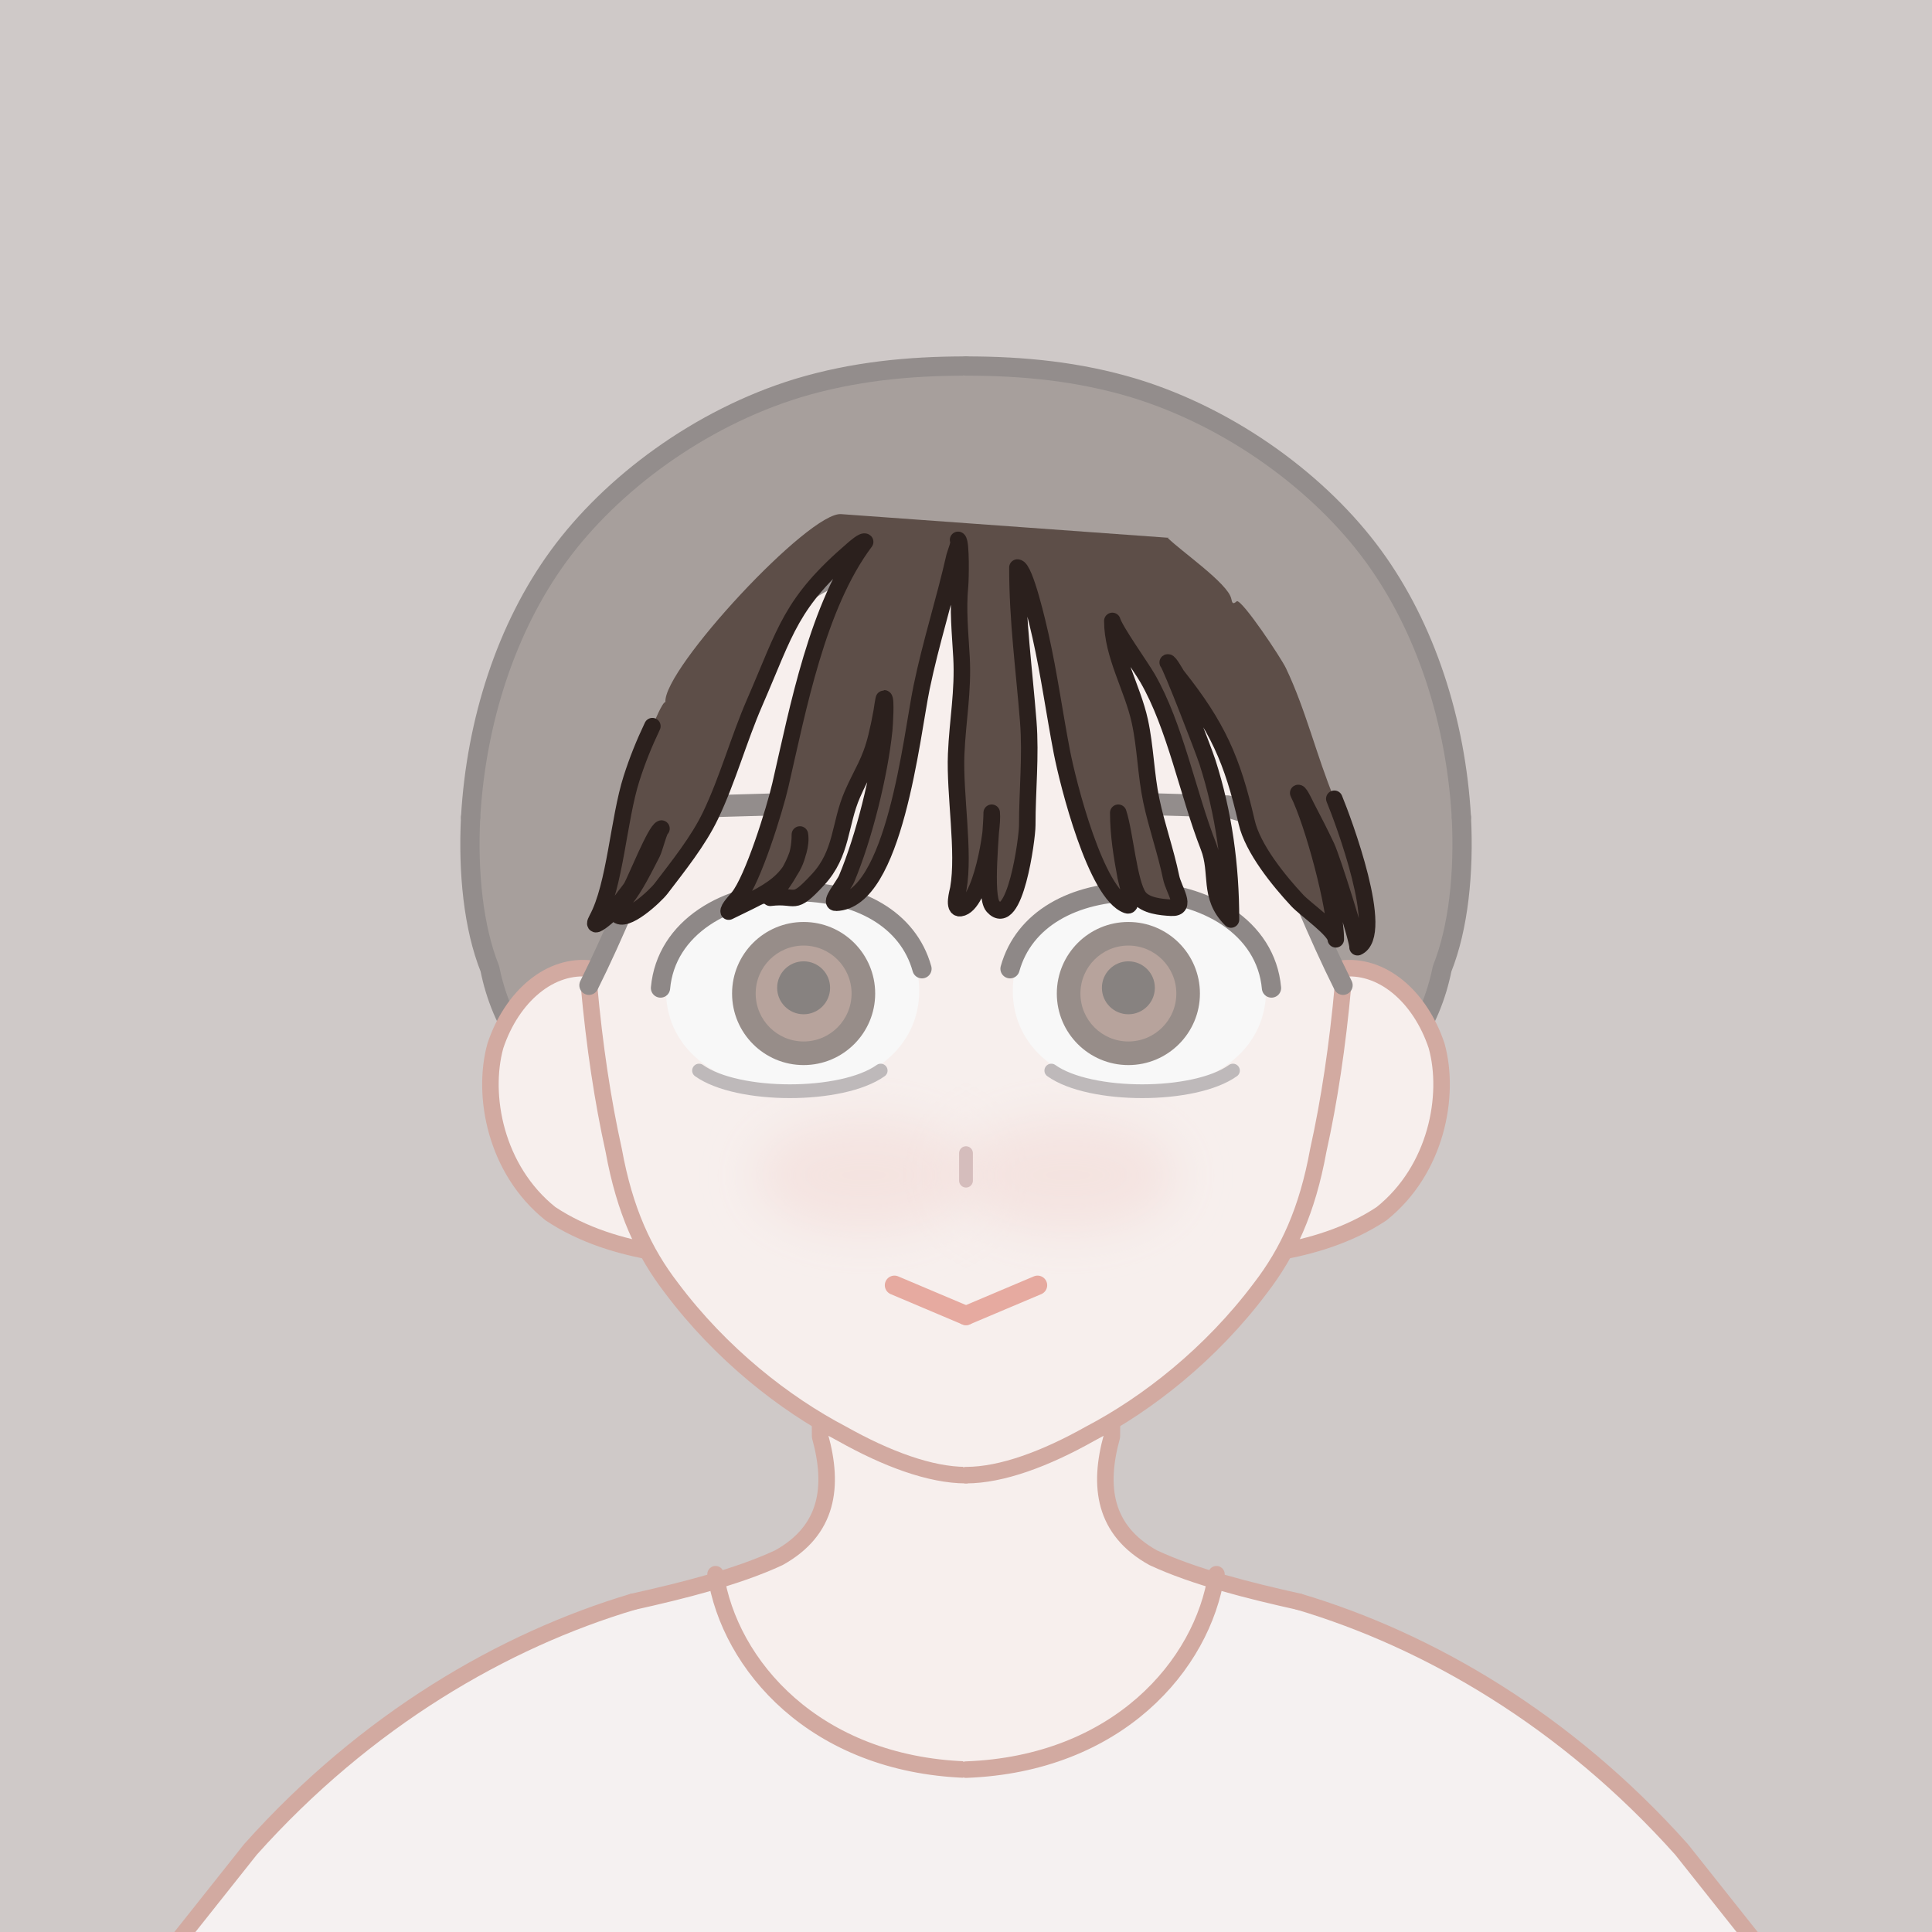
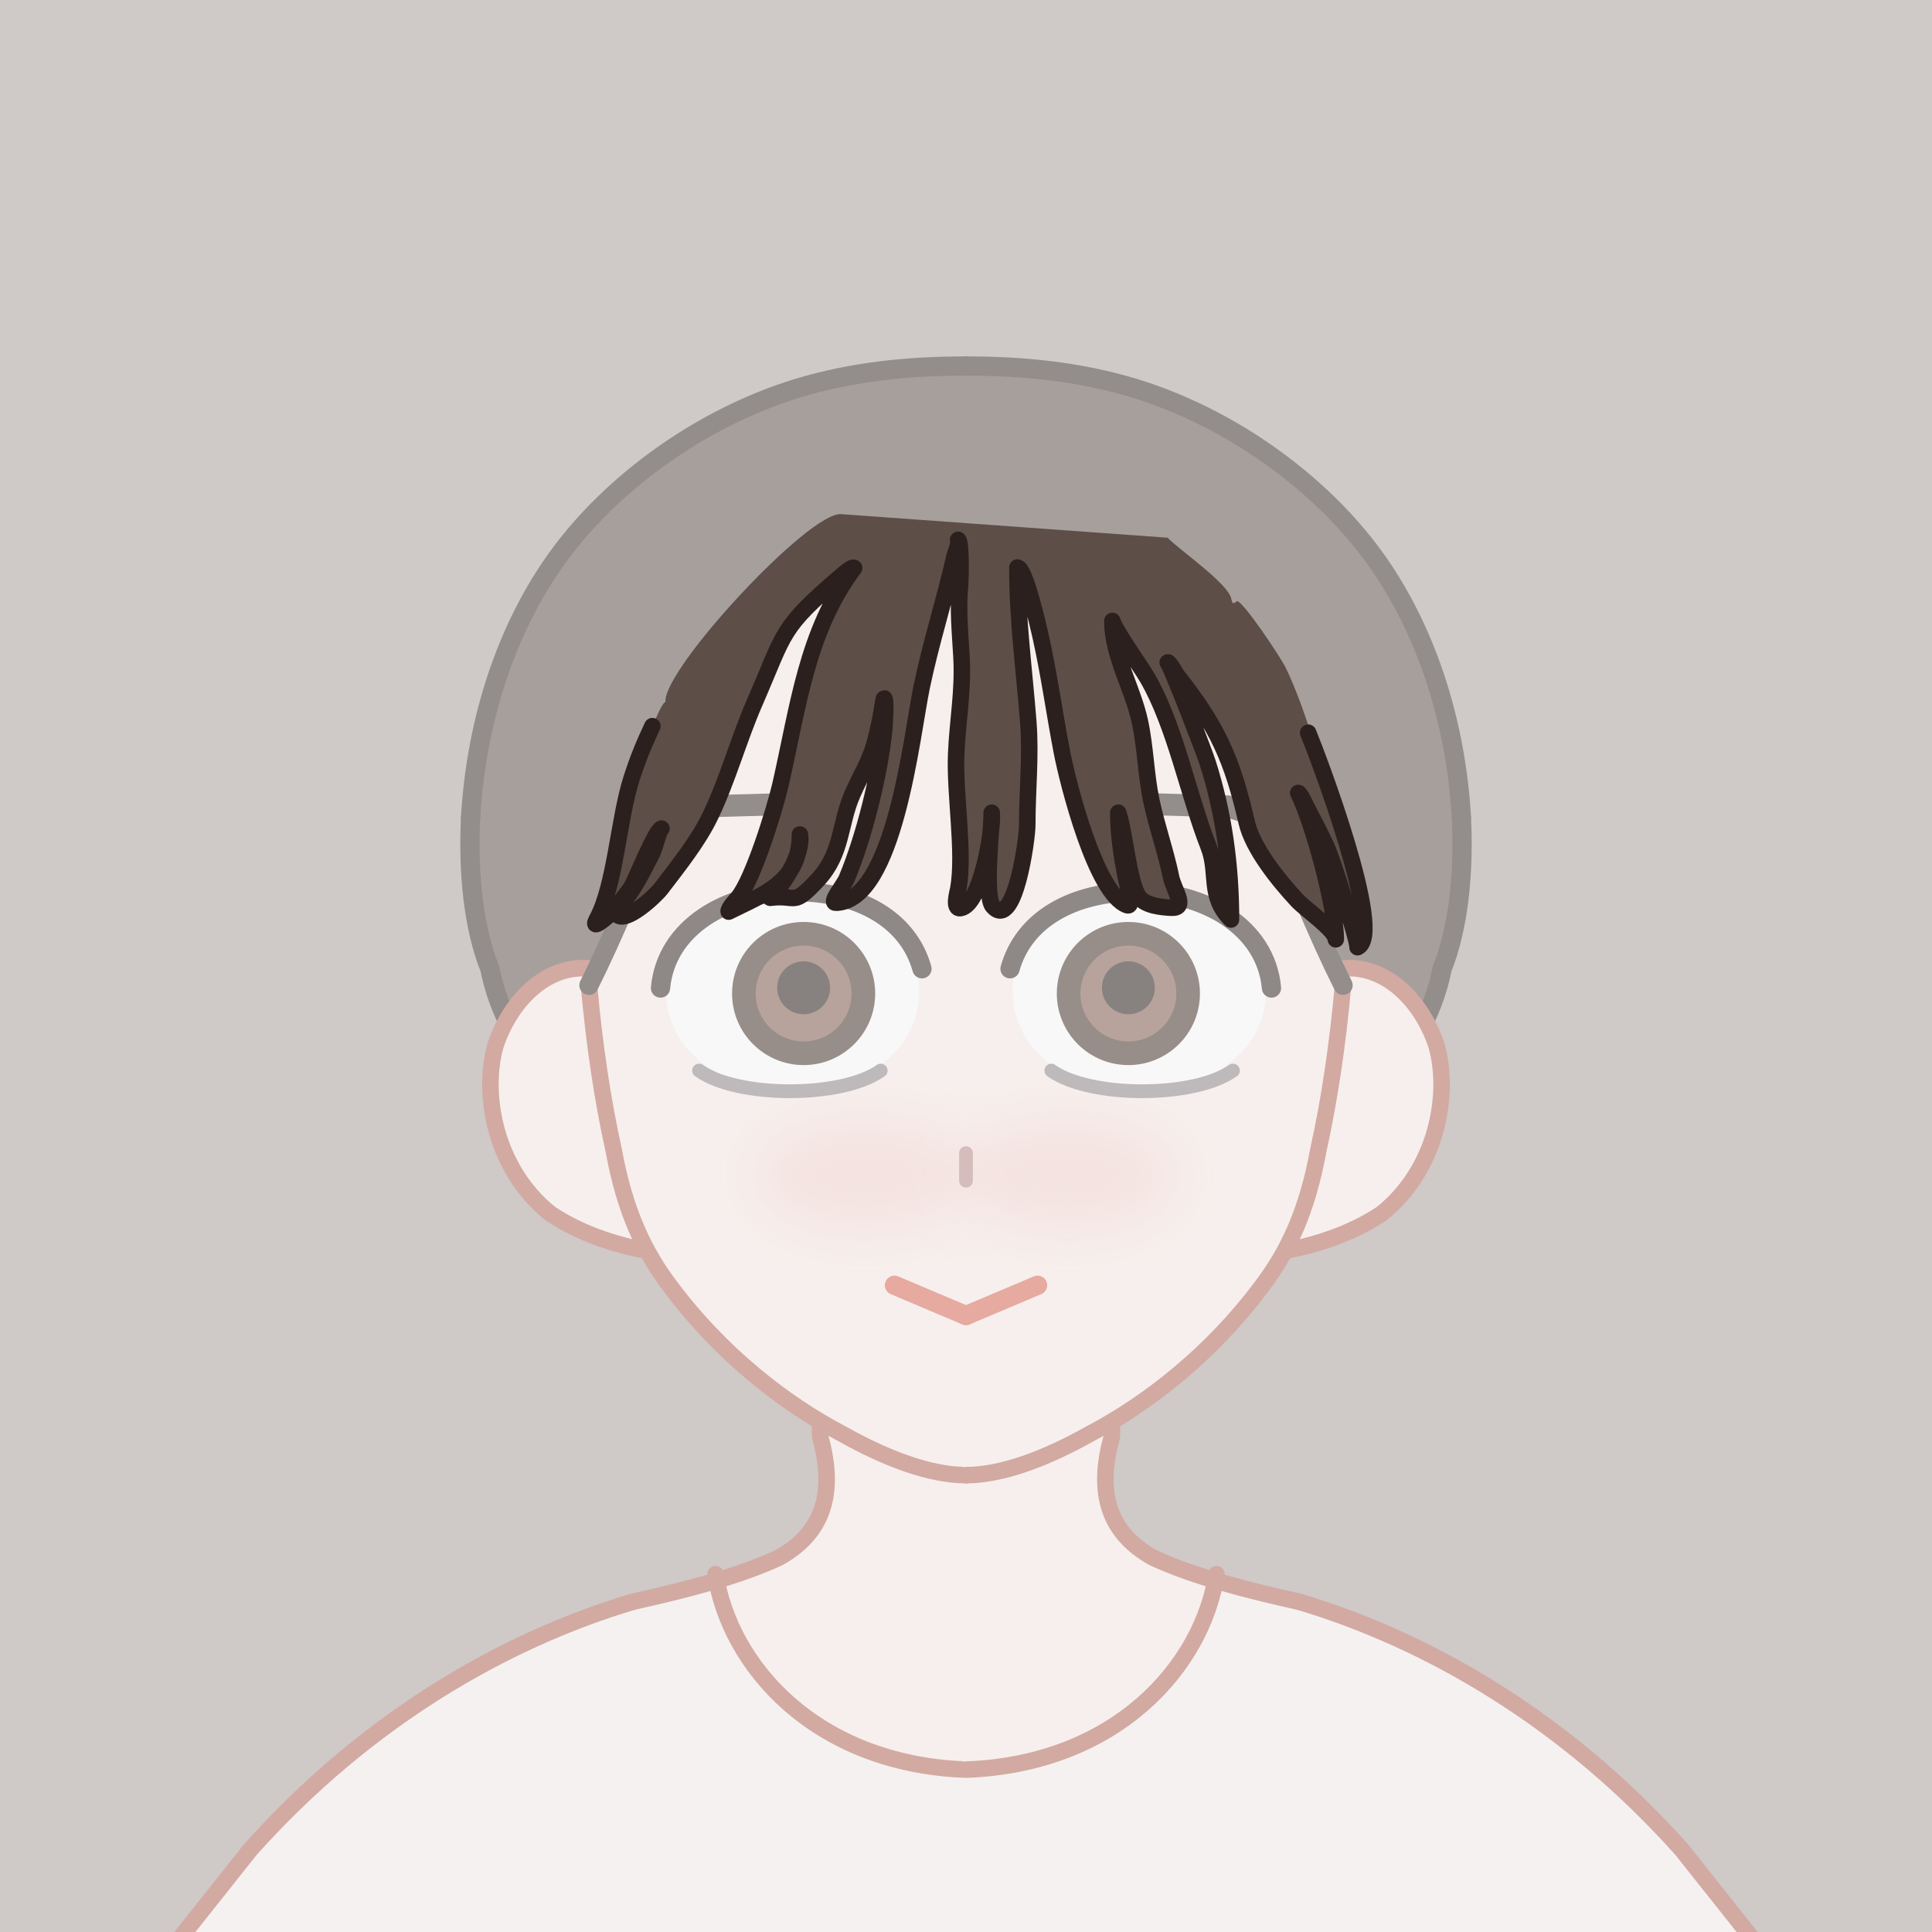
<svg xmlns="http://www.w3.org/2000/svg" width="702" height="702" viewBox="0 0 702 702">
  <defs>
-     <clipPath id="clip-path-5">
+     <clipPath id="clip-path-1">
      <path d="M242 389.2 L386 389.2 L386 464.8 L242 464.8 Z" />
    </clipPath>
    <filter id="filter-1" filterUnits="userSpaceOnUse" x="245" y="377" width="138" height="100" color-interpolation-filters="sRGB">
      <feGaussianBlur in="SourceGraphic" stdDeviation="9" color-interpolation-filters="linearRGB" />
    </filter>
-     <clipPath id="clip-path-6">
+     <clipPath id="clip-path-2">
      <path d="M460 389.2 L316 389.2 L316 464.8 L460 464.8 Z" />
    </clipPath>
    <filter id="filter-2" filterUnits="userSpaceOnUse" x="319" y="377" width="138" height="100" color-interpolation-filters="sRGB">
      <feGaussianBlur in="SourceGraphic" stdDeviation="9" color-interpolation-filters="linearRGB" />
    </filter>
-     <clipPath id="clip-path-7">
+     <clipPath id="clip-path-3">
      <path d="M242 360 C242 338 262 326 288 326 C314 326 334 338 334 360 C334 382 314 396 288 396 C262 396 242 382 242 360 Z" />
    </clipPath>
-     <clipPath id="clip-path-8">
+     <clipPath id="clip-path-4">
      <path d="M460 360 C460 338 440 326 414 326 C388 326 368 338 368 360 C368 382 388 396 414 396 C440 396 460 382 460 360 Z" />
    </clipPath>
  </defs>
  <g id="_ref">
    <g opacity="0.5">
      <rect x="0" y="0" width="702" height="702" fill="#ada19f" />
      <g data-layer="body">
        <g>
          <path d="M260 573 L230 582 C183 596 133 625 91 672 L60 712 L352 712 L352 643 C296 641 265 605 260 573 Z" fill="#f9f2f1" />
          <path d="M296 490 L298 522 C303 540 301 556 283 566 L260 573 C265 605 296 641 352 643 L352 490 Z" fill="#fdeeea" />
          <path d="M230 582 C183 596 133 625 91 672 L64 706" fill="none" stroke="#b46352" stroke-width="6" stroke-linecap="round" stroke-linejoin="round" />
          <path d="M296 500 C298 510 298 516 298 522 C303 540 301 556 283 566 C268 573 248 578 230 582" fill="none" stroke="#b46352" stroke-width="6" stroke-linecap="round" stroke-linejoin="round" />
          <path d="M260 572 C265 605 296 641 351 643" fill="none" stroke="#b46352" stroke-width="6" stroke-linecap="round" stroke-linejoin="round" />
        </g>
        <g>
          <path d="M442 573 L472 582 C519 596 569 625 611 672 L642 712 L350 712 L350 643 C406 641 437 605 442 573 Z" fill="#f9f2f1" />
          <path d="M406 490 L404 522 C399 540 401 556 419 566 L442 573 C437 605 406 641 350 643 L350 490 Z" fill="#fdeeea" />
          <path d="M472 582 C519 596 569 625 611 672 L638 706" fill="none" stroke="#b46352" stroke-width="6" stroke-linecap="round" stroke-linejoin="round" />
          <path d="M406 500 C404 510 404 516 404 522 C399 540 401 556 419 566 C434 573 454 578 472 582" fill="none" stroke="#b46352" stroke-width="6" stroke-linecap="round" stroke-linejoin="round" />
          <path d="M442 572 C437 605 406 641 351 643" fill="none" stroke="#b46352" stroke-width="6" stroke-linecap="round" stroke-linejoin="round" />
        </g>
      </g>
      <g data-layer="hairBase">
        <g>
          <path d="M352 133 L351 133 C330 133 310 135 290 141 C254 152 222 176 203 202 C184 228 173 262 171 297 C170 317 172 337 178 352 C180 362 184 372 190 380 L198 386 L352 386 Z" fill="#5d4e48" />
          <path d="M351 133 C330 133 310 135 290 141 C254 152 222 176 203 202 C184 228 173 262 171 297" fill="none" stroke="#352a27" stroke-width="7" stroke-linecap="round" stroke-linejoin="round" />
          <path d="M171 297 C170 317 172 337 178 352 C180 362 184 372 190 380" fill="none" stroke="#352a27" stroke-width="7" stroke-linecap="round" stroke-linejoin="round" />
        </g>
        <g>
          <path d="M350 133 L351 133 C372 133 392 135 412 141 C448 152 480 176 499 202 C518 228 529 262 531 297 C532 317 530 337 524 352 C522 362 518 372 512 380 L504 386 L350 386 Z" fill="#5d4e48" />
          <path d="M351 133 C372 133 392 135 412 141 C448 152 480 176 499 202 C518 228 529 262 531 297" fill="none" stroke="#352a27" stroke-width="7" stroke-linecap="round" stroke-linejoin="round" />
          <path d="M531 297 C532 317 530 337 524 352 C522 362 518 372 512 380" fill="none" stroke="#352a27" stroke-width="7" stroke-linecap="round" stroke-linejoin="round" />
        </g>
      </g>
      <g data-layer="ear">
        <g>
          <path d="M215 352 C200 350 186 362 180 380 C175 398 180 425 200 441 C212 449 226 453 238 455 L225 380 Z" fill="#fdeeea" />
          <path d="M215 352 C200 350 186 362 180 380 C175 398 180 425 200 441 C212 449 226 453 238 455" fill="none" stroke="#b46352" stroke-width="6" stroke-linecap="round" stroke-linejoin="round" />
        </g>
        <g>
          <path d="M487 352 C502 350 516 362 522 380 C527 398 522 425 502 441 C490 449 476 453 464 455 L477 380 Z" fill="#fdeeea" />
          <path d="M487 352 C502 350 516 362 522 380 C527 398 522 425 502 441 C490 449 476 453 464 455" fill="none" stroke="#b46352" stroke-width="6" stroke-linecap="round" stroke-linejoin="round" />
        </g>
      </g>
      <g data-layer="face">
        <g>
          <path d="M352 200 L351 200 C322 200 296 208 278 228 C262 246 250 272 240 298 C232 318 223 340 214 358 C216 380 219 400 223 418 C227 440 234 455 244 468 C262 492 285 510 306 521 C322 530 338 536 351 536 L352 536 Z" fill="#fdeeea" />
          <path d="M214 358 C216 380 219 400 223 418 C227 440 234 455 244 468 C262 492 285 510 306 521 C322 530 338 536 351 536" fill="none" stroke="#b46352" stroke-width="6" stroke-linecap="round" stroke-linejoin="round" />
        </g>
        <g>
          <path d="M350 200 L351 200 C380 200 406 208 424 228 C440 246 452 272 462 298 C470 318 479 340 488 358 C486 380 483 400 479 418 C475 440 468 455 458 468 C440 492 417 510 396 521 C380 530 364 536 351 536 L350 536 Z" fill="#fdeeea" />
          <path d="M488 358 C486 380 483 400 479 418 C475 440 468 455 458 468 C440 492 417 510 396 521 C380 530 364 536 351 536" fill="none" stroke="#b46352" stroke-width="6" stroke-linecap="round" stroke-linejoin="round" />
        </g>
      </g>
      <g data-layer="makeup">
-         <g clip-path="url(#clip-path-5)">
+         <g clip-path="url(#clip-path-1)">
          <g filter="url(#filter-1)">
            <ellipse cx="314" cy="427" rx="40" ry="21" fill="#f3bfb8" opacity="0.5" />
          </g>
        </g>
-         <g clip-path="url(#clip-path-6)">
+         <g clip-path="url(#clip-path-2)">
          <g filter="url(#filter-2)">
            <ellipse cx="388" cy="427" rx="40" ry="21" fill="#f3bfb8" opacity="0.5" />
          </g>
        </g>
      </g>
      <g data-layer="mouth">
        <line x1="325" y1="467" x2="351" y2="478" fill="none" stroke="#dc6450" stroke-width="7" stroke-linecap="round" stroke-linejoin="round" />
        <line x1="377" y1="467" x2="351" y2="478" fill="none" stroke="#dc6450" stroke-width="7" stroke-linecap="round" stroke-linejoin="round" />
        <line x1="351" y1="419" x2="351" y2="429" fill="none" stroke="#b98a88" stroke-width="5" stroke-linecap="round" />
      </g>
      <g data-layer="eye">
        <path d="M242 360 C242 338 262 326 288 326 C314 326 334 338 334 360 C334 382 314 396 288 396 C262 396 242 382 242 360 Z" fill="#ffffff" />
-         <g clip-path="url(#clip-path-7)">
+         <g clip-path="url(#clip-path-3)">
          <g>
            <circle cx="292" cy="361" r="26" fill="#3e2a22" />
            <circle cx="292" cy="361" r="17.42" fill="#7e5647" />
            <circle cx="292" cy="358.92" r="9.62" fill="#1e1410" />
          </g>
        </g>
        <g>
          <path d="M254 389 C268 399 306 399 320 389" fill="none" stroke="#8b8284" stroke-width="5" stroke-linecap="round" />
          <path d="M240 359 C242 337 264 324 289 324 C312 324 330 334 335 352" fill="none" stroke="#2b201d" stroke-width="7" stroke-linecap="round" stroke-linejoin="round" />
        </g>
        <g>
          <path d="M460 360 C460 338 440 326 414 326 C388 326 368 338 368 360 C368 382 388 396 414 396 C440 396 460 382 460 360 Z" fill="#ffffff" />
-           <g clip-path="url(#clip-path-8)">
+           <g clip-path="url(#clip-path-4)">
            <g>
              <circle cx="410" cy="361" r="26" fill="#3e2a22" />
              <circle cx="410" cy="361" r="17.42" fill="#7e5647" />
              <circle cx="410" cy="358.92" r="9.62" fill="#1e1410" />
            </g>
          </g>
          <g>
            <path d="M448 389 C434 399 396 399 382 389" fill="none" stroke="#8b8284" stroke-width="5" stroke-linecap="round" />
            <path d="M462 359 C460 337 438 324 413 324 C390 324 372 334 367 352" fill="none" stroke="#2b201d" stroke-width="7" stroke-linecap="round" stroke-linejoin="round" />
          </g>
        </g>
      </g>
      <g data-layer="hairLine">
        <path d="M351 200 C322 200 296 208 278 228 C262 246 250 272 240 298 C232 318 223 340 214 358" fill="none" stroke="#352a27" stroke-width="7" stroke-linecap="round" stroke-linejoin="round" />
        <path d="M351 200 C380 200 406 208 424 228 C440 246 452 272 462 298 C470 318 479 340 488 358" fill="none" stroke="#352a27" stroke-width="7" stroke-linecap="round" stroke-linejoin="round" />
      </g>
      <g data-layer="brow">
        <polyline points="243,297 256,293 291,292" fill="none" stroke="#352a27" stroke-width="8" stroke-linecap="round" stroke-linejoin="round" />
        <polyline points="459,297 446,293 411,292" fill="none" stroke="#352a27" stroke-width="8" stroke-linecap="round" stroke-linejoin="round" />
      </g>
    </g>
  </g>
  <g id="full">
-     <path d="M305.733 186.817 C294.238 185.54 240.866 243.136 241.784 255.077 C240.674 255.077 237.645 262.575 237.04 263.852 C234.006 270.261 231.637 276.089 229.473 282.854 C224.722 297.701 223.528 321.784 216.907 333.952 C213.407 340.387 226.108 328.123 227.076 326.931 C230.866 322.261 234.236 315.291 237.026 309.901 C237.795 308.414 239.601 301.249 240.347 301.062 C238.166 301.789 231.236 319.065 229.51 322.228 C228.435 324.198 222.587 330.215 224.114 332.172 C227.041 335.923 238.104 325.612 240.196 322.868 C246.435 314.684 253.72 305.622 258.158 296.348 C264.504 283.087 268.361 268.689 274.232 255.207 C285.615 229.07 287.167 219.063 310.059 199.451 C310.548 199.032 313.713 196.234 314.355 196.876 C296.999 220.018 289.976 257.37 283.538 285.296 C281.488 294.185 273.607 319.587 268.207 326.141 C267.544 326.945 264.43 330.199 264.777 331.241 C277.93 324.664 290.644 320.536 290.644 303.218 C291.831 310.342 284.732 321.345 279.866 326.211 C289.86 324.962 287.816 329.767 297.21 319.63 C306.148 309.986 304.963 299.465 309.748 288.529 C313.292 280.43 316.178 276.925 318.446 267.693 C319.185 264.684 319.812 261.647 320.355 258.597 C320.424 258.212 321.049 253.73 321.241 253.739 C322.041 253.778 321.459 263.522 321.267 265.378 C319.582 281.592 313.948 304.242 307.629 319.276 C306.566 321.805 301.179 328.09 303.757 328.022 C325.032 327.462 331.26 267.224 334.852 249.846 C338.256 233.382 343.222 218.146 346.833 202.12 C347.04 201.199 348.955 196.711 348.126 196.158 C349.332 196.882 349.042 210.643 348.838 212.748 C347.986 221.541 348.873 229.957 349.364 238.732 C350.059 251.146 347.934 261.835 347.429 273.987 C346.822 288.613 350.548 309.592 348.214 322.887 C348.019 323.996 346.115 330.372 348.956 329.987 C356.523 328.961 360.983 301.091 360.341 295.314 C360.341 301.626 357.532 325.715 360.781 329.339 C368.735 338.212 373.266 304.663 373.26 299.881 C373.244 287.329 374.612 274.748 373.625 262.205 C372.119 243.085 369.682 225.736 369.682 206.217 C372.447 206.217 377.315 227.653 378.113 231.217 C381.227 245.136 383.138 259.223 385.834 273.211 C388.027 284.591 398.193 324.903 409.55 328.915 C412.213 329.855 409.257 319.897 409.014 318.59 C407.58 310.88 406.327 303.174 406.327 295.314 C408.779 302.672 410.148 320.777 413.814 325.876 C416.14 329.11 421.92 329.642 425.582 329.831 C431.62 330.142 426.496 323.463 425.524 318.748 C423.574 309.293 420.279 300.128 418.333 290.862 C416.338 281.36 416.222 271.498 414.15 262.002 C411.517 249.936 404.171 238.046 404.171 225.617 C405.173 229.13 414.446 242.077 416.925 246.355 C427.031 263.799 431.618 288.458 439.142 307.65 C442.904 317.245 438.783 325.616 447.282 334.115 C447.282 314.589 444.715 295.595 438.753 276.97 C437.283 272.379 425.183 241.242 424.29 240.706 C424.807 240.319 427.309 244.95 427.741 245.494 C442.366 263.88 447.776 276.073 452.977 298.72 C455.206 308.428 464.679 320.01 471.403 327.241 C474.338 330.396 485.364 338.029 485.364 341.3 C485.364 329.474 477.065 298.835 471.712 288.129 C472.243 287.864 474.524 292.787 474.638 293.005 C477.16 297.83 479.675 302.689 481.992 307.615 C484.148 312.198 493.676 342.547 493.268 344.174 C503.573 339.594 488.121 298.181 484.828 290.231 C478.386 274.676 474.483 257.911 467.253 242.781 C465.382 238.865 451.556 218.197 449.438 218.432 C447.864 219.831 447.717 219.032 447.38 217.507 C446.158 211.982 429.112 200.262 424.29 195.439 L425.008 195.439" fill="#5d4e48" />
-     <path d="M237.04 263.852 C234.006 270.261 231.637 276.089 229.473 282.854 C224.722 297.701 223.528 321.784 216.907 333.952 C213.407 340.387 226.108 328.123 227.076 326.931 C230.866 322.261 234.236 315.291 237.026 309.901 C237.795 308.414 239.601 301.249 240.347 301.062 C238.166 301.789 231.236 319.065 229.51 322.228 C228.435 324.198 222.587 330.215 224.114 332.172 C227.041 335.923 238.104 325.612 240.196 322.868 C246.435 314.684 253.72 305.622 258.158 296.348 C264.504 283.087 268.361 268.689 274.232 255.207 C285.615 229.07 287.167 219.063 310.059 199.451 C310.548 199.032 313.713 196.234 314.355 196.876 C296.999 220.018 289.976 257.37 283.538 285.296 C281.488 294.185 273.607 319.587 268.207 326.141 C267.544 326.945 264.43 330.199 264.777 331.241 C277.93 324.664 290.644 320.536 290.644 303.218 C291.831 310.342 284.732 321.345 279.866 326.211 C289.86 324.962 287.816 329.767 297.21 319.63 C306.148 309.986 304.963 299.465 309.748 288.529 C313.292 280.43 316.178 276.925 318.446 267.693 C319.185 264.684 319.812 261.647 320.355 258.597 C320.424 258.212 321.049 253.73 321.241 253.739 C322.041 253.778 321.459 263.522 321.267 265.378 C319.582 281.592 313.948 304.242 307.629 319.276 C306.566 321.805 301.179 328.09 303.757 328.022 C325.032 327.462 331.26 267.224 334.852 249.846 C338.256 233.382 343.222 218.146 346.833 202.12 C347.04 201.199 348.955 196.711 348.126 196.158 C349.332 196.882 349.042 210.643 348.838 212.748 C347.986 221.541 348.873 229.957 349.364 238.732 C350.059 251.146 347.934 261.835 347.429 273.987 C346.822 288.613 350.548 309.592 348.214 322.887 C348.019 323.996 346.115 330.372 348.956 329.987 C356.523 328.961 360.983 301.091 360.341 295.314 C360.341 301.626 357.532 325.715 360.781 329.339 C368.735 338.212 373.266 304.663 373.26 299.881 C373.244 287.329 374.612 274.748 373.625 262.205 C372.119 243.085 369.682 225.736 369.682 206.217 C372.447 206.217 377.315 227.653 378.113 231.217 C381.227 245.136 383.138 259.223 385.834 273.211 C388.027 284.591 398.193 324.903 409.55 328.915 C412.213 329.855 409.257 319.897 409.014 318.59 C407.58 310.88 406.327 303.174 406.327 295.314 C408.779 302.672 410.148 320.777 413.814 325.876 C416.14 329.11 421.92 329.642 425.582 329.831 C431.62 330.142 426.496 323.463 425.524 318.748 C423.574 309.293 420.279 300.128 418.333 290.862 C416.338 281.36 416.222 271.498 414.15 262.002 C411.517 249.936 404.171 238.046 404.171 225.617 C405.173 229.13 414.446 242.077 416.925 246.355 C427.031 263.799 431.618 288.458 439.142 307.65 C442.904 317.245 438.783 325.616 447.282 334.115 C447.282 314.589 444.715 295.595 438.753 276.97 C437.283 272.379 425.183 241.242 424.29 240.706 C424.807 240.319 427.309 244.95 427.741 245.494 C442.366 263.88 447.776 276.073 452.977 298.72 C455.206 308.428 464.679 320.01 471.403 327.241 C474.338 330.396 485.364 338.029 485.364 341.3 C485.364 329.474 477.065 298.835 471.712 288.129 C472.243 287.864 474.524 292.787 474.638 293.005 C477.16 297.83 479.675 302.689 481.992 307.615 C484.148 312.198 493.676 342.547 493.268 344.174 C503.573 339.594 488.121 298.181 484.828 290.231" fill="none" stroke="#2b201d" stroke-width="6" stroke-linecap="round" stroke-linejoin="round" />
+     <path d="M305.733 186.817 C294.238 185.54 240.866 243.136 241.784 255.077 C240.674 255.077 237.645 262.575 237.04 263.852 C234.006 270.261 231.637 276.089 229.473 282.854 C224.722 297.701 223.528 321.784 216.907 333.952 C213.407 340.387 226.108 328.123 227.076 326.931 C230.866 322.261 234.236 315.291 237.026 309.901 C237.795 308.414 239.601 301.249 240.347 301.062 C238.166 301.789 231.236 319.065 229.51 322.228 C228.435 324.198 222.587 330.215 224.114 332.172 C227.041 335.923 238.104 325.612 240.196 322.868 C246.435 314.684 253.72 305.622 258.158 296.348 C264.504 283.087 268.361 268.689 274.232 255.207 C285.615 229.07 283.667 227.563 306.559 207.951 C307.048 207.532 310.213 204.734 310.855 205.376 C293.499 228.518 289.976 257.37 283.538 285.296 C281.488 294.185 273.607 319.587 268.207 326.141 C267.544 326.945 264.43 330.199 264.777 331.241 C277.93 324.664 290.644 320.536 290.644 303.218 C291.831 310.342 284.732 321.345 279.866 326.211 C289.86 324.962 287.816 329.767 297.21 319.63 C306.148 309.986 304.963 299.465 309.748 288.529 C313.292 280.43 316.178 276.925 318.446 267.693 C319.185 264.684 319.812 261.647 320.355 258.597 C320.424 258.212 321.049 253.73 321.241 253.739 C322.041 253.778 321.459 263.522 321.267 265.378 C319.582 281.592 313.948 304.242 307.629 319.276 C306.566 321.805 301.179 328.09 303.757 328.022 C325.032 327.462 331.26 267.224 334.852 249.846 C338.256 233.382 343.222 218.146 346.833 202.12 C347.04 201.199 348.955 196.711 348.126 196.158 C349.332 196.882 349.042 210.643 348.838 212.748 C347.986 221.541 348.873 229.957 349.364 238.732 C350.059 251.146 347.934 261.835 347.429 273.987 C346.822 288.613 350.548 309.592 348.214 322.887 C348.019 323.996 346.115 330.372 348.956 329.987 C356.523 328.961 360.983 301.091 360.341 295.314 C360.341 301.626 357.532 325.715 360.781 329.339 C368.735 338.212 373.266 304.663 373.26 299.881 C373.244 287.329 374.612 274.748 373.625 262.205 C372.119 243.085 369.682 225.736 369.682 206.217 C372.447 206.217 377.315 227.653 378.113 231.217 C381.227 245.136 383.138 259.223 385.834 273.211 C388.027 284.591 398.193 324.903 409.55 328.915 C412.213 329.855 409.257 319.897 409.014 318.59 C407.58 310.88 406.327 303.174 406.327 295.314 C408.779 302.672 410.148 320.777 413.814 325.876 C416.14 329.11 421.92 329.642 425.582 329.831 C431.62 330.142 426.496 323.463 425.524 318.748 C423.574 309.293 420.279 300.128 418.333 290.862 C416.338 281.36 416.222 271.498 414.15 262.002 C411.517 249.936 404.171 238.046 404.171 225.617 C405.173 229.13 414.446 242.077 416.925 246.355 C427.031 263.799 431.618 288.458 439.142 307.65 C442.904 317.245 438.783 325.616 447.282 334.115 C447.282 314.589 444.715 295.595 438.753 276.97 C437.283 272.379 425.183 241.242 424.29 240.706 C424.807 240.319 427.309 244.95 427.741 245.494 C442.366 263.88 447.776 276.073 452.977 298.72 C455.206 308.428 464.679 320.01 471.403 327.241 C474.338 330.396 485.364 338.029 485.364 341.3 C485.364 329.474 477.065 298.835 471.712 288.129 C472.243 287.864 474.524 292.787 474.638 293.005 C477.16 297.83 479.675 302.689 481.992 307.615 C484.148 312.198 493.676 342.547 493.268 344.174 C503.573 339.594 488.121 298.181 484.828 290.231 C478.386 274.676 474.483 257.911 467.253 242.781 C465.382 238.865 451.556 218.197 449.438 218.432 C447.864 219.831 447.717 219.032 447.38 217.507 C446.158 211.982 429.112 200.262 424.29 195.439 L425.008 195.439" fill="#5d4e48" />
+     <path d="M237.04 263.852 C234.006 270.261 231.637 276.089 229.473 282.854 C224.722 297.701 223.528 321.784 216.907 333.952 C213.407 340.387 226.108 328.123 227.076 326.931 C230.866 322.261 234.236 315.291 237.026 309.901 C237.795 308.414 239.601 301.249 240.347 301.062 C238.166 301.789 231.236 319.065 229.51 322.228 C228.435 324.198 222.587 330.215 224.114 332.172 C227.041 335.923 238.104 325.612 240.196 322.868 C246.435 314.684 253.72 305.622 258.158 296.348 C264.504 283.087 268.361 268.689 274.232 255.207 C285.615 229.07 283.167 228.563 306.059 208.951 C306.548 208.532 309.713 205.734 310.355 206.376 C292.999 229.518 289.976 257.37 283.538 285.296 C281.488 294.185 273.607 319.587 268.207 326.141 C267.544 326.945 264.43 330.199 264.777 331.241 C277.93 324.664 290.644 320.536 290.644 303.218 C291.831 310.342 284.732 321.345 279.866 326.211 C289.86 324.962 287.816 329.767 297.21 319.63 C306.148 309.986 304.963 299.465 309.748 288.529 C313.292 280.43 316.178 276.925 318.446 267.693 C319.185 264.684 319.812 261.647 320.355 258.597 C320.424 258.212 321.049 253.73 321.241 253.739 C322.041 253.778 321.459 263.522 321.267 265.378 C319.582 281.592 313.948 304.242 307.629 319.276 C306.566 321.805 301.179 328.09 303.757 328.022 C325.032 327.462 331.26 267.224 334.852 249.846 C338.256 233.382 343.222 218.146 346.833 202.12 C347.04 201.199 348.955 196.711 348.126 196.158 C349.332 196.882 349.042 210.643 348.838 212.748 C347.986 221.541 348.873 229.957 349.364 238.732 C350.059 251.146 347.934 261.835 347.429 273.987 C346.822 288.613 350.548 309.592 348.214 322.887 C348.019 323.996 346.115 330.372 348.956 329.987 C356.523 328.961 360.983 301.091 360.341 295.314 C360.341 301.626 357.532 325.715 360.781 329.339 C368.735 338.212 373.266 304.663 373.26 299.881 C373.244 287.329 374.612 274.748 373.625 262.205 C372.119 243.085 369.682 225.736 369.682 206.217 C372.447 206.217 377.315 227.653 378.113 231.217 C381.227 245.136 383.138 259.223 385.834 273.211 C388.027 284.591 398.193 324.903 409.55 328.915 C412.213 329.855 409.257 319.897 409.014 318.59 C407.58 310.88 406.327 303.174 406.327 295.314 C408.779 302.672 410.148 320.777 413.814 325.876 C416.14 329.11 421.92 329.642 425.582 329.831 C431.62 330.142 426.496 323.463 425.524 318.748 C423.574 309.293 420.279 300.128 418.333 290.862 C416.338 281.36 416.222 271.498 414.15 262.002 C411.517 249.936 404.171 238.046 404.171 225.617 C405.173 229.13 414.446 242.077 416.925 246.355 C427.031 263.799 431.618 288.458 439.142 307.65 C442.904 317.245 438.783 325.616 447.282 334.115 C447.282 314.589 444.715 295.595 438.753 276.97 C437.283 272.379 425.183 241.242 424.29 240.706 C424.807 240.319 427.309 244.95 427.741 245.494 C442.366 263.88 447.776 276.073 452.977 298.72 C455.206 308.428 464.679 320.01 471.403 327.241 C474.338 330.396 485.364 338.029 485.364 341.3 C485.364 329.474 477.065 298.835 471.712 288.129 C472.243 287.864 474.524 292.787 474.638 293.005 C477.16 297.83 479.675 302.689 481.992 307.615 C484.148 312.198 493.676 342.547 493.268 344.174 C503.573 339.594 478.621 274.181 475.328 266.231" fill="none" stroke="#2b201d" stroke-width="6" stroke-linecap="round" stroke-linejoin="round" />
  </g>
</svg>
